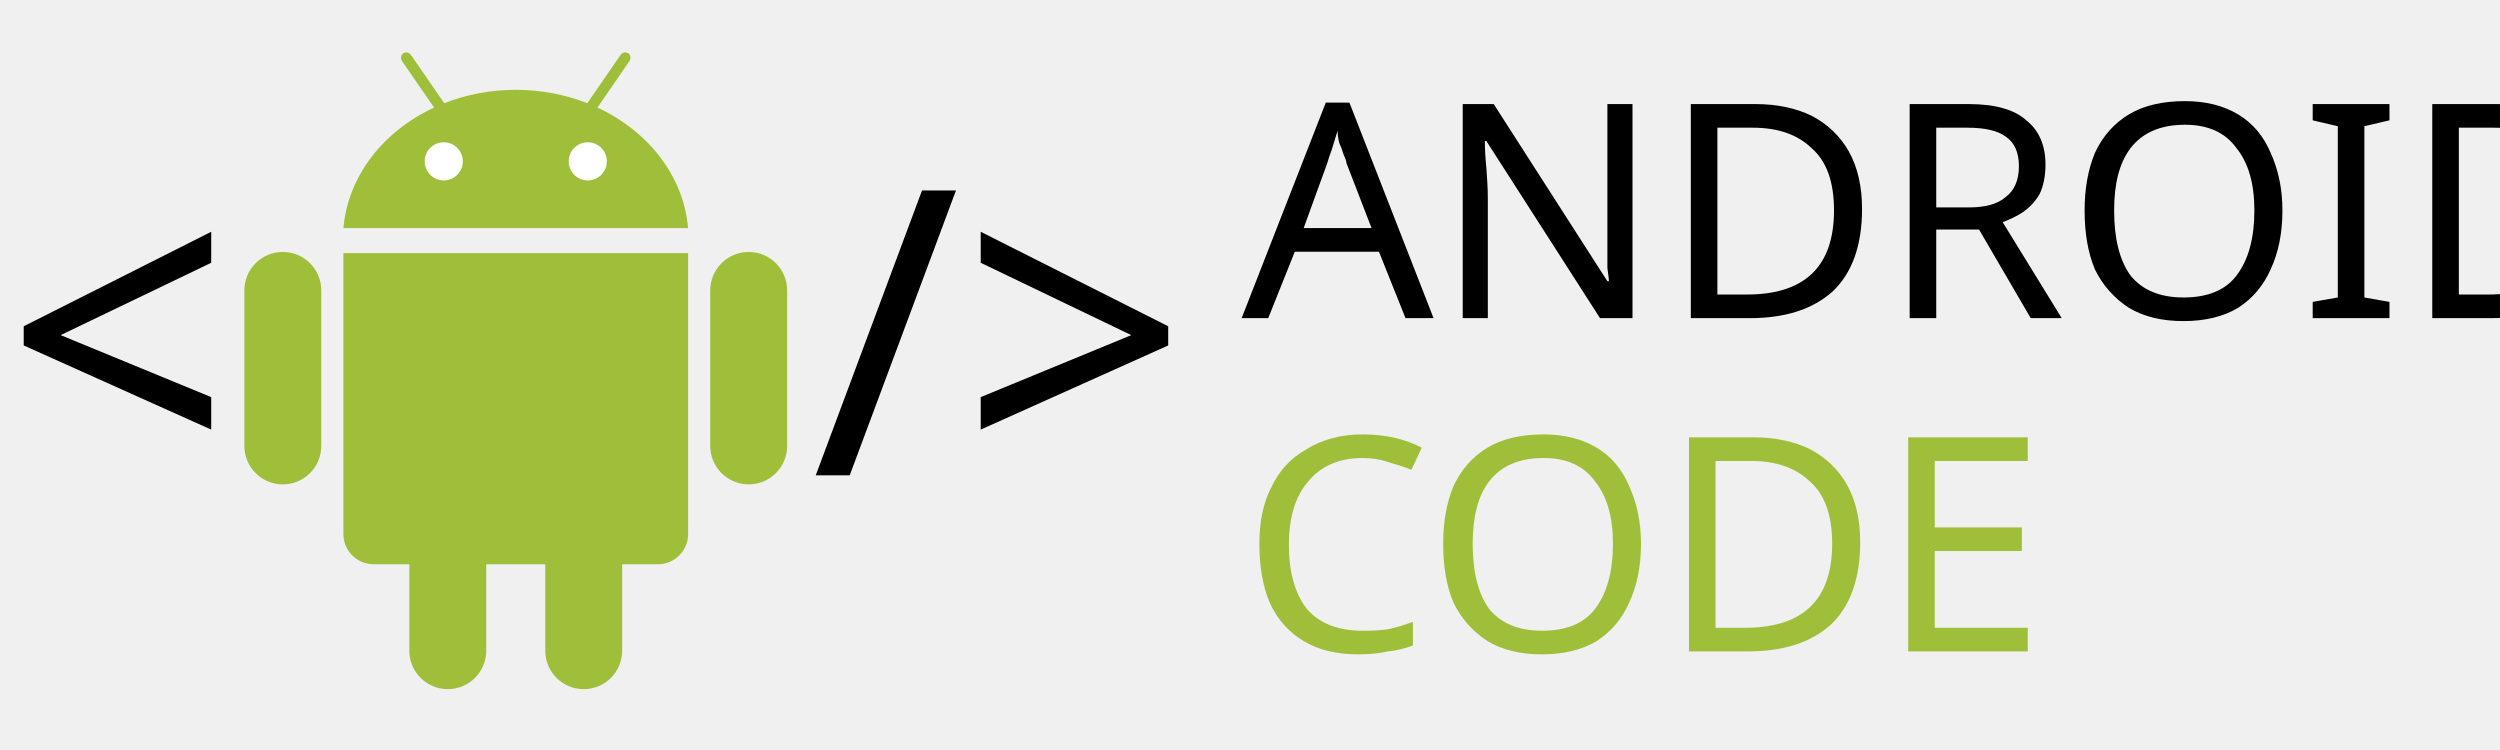
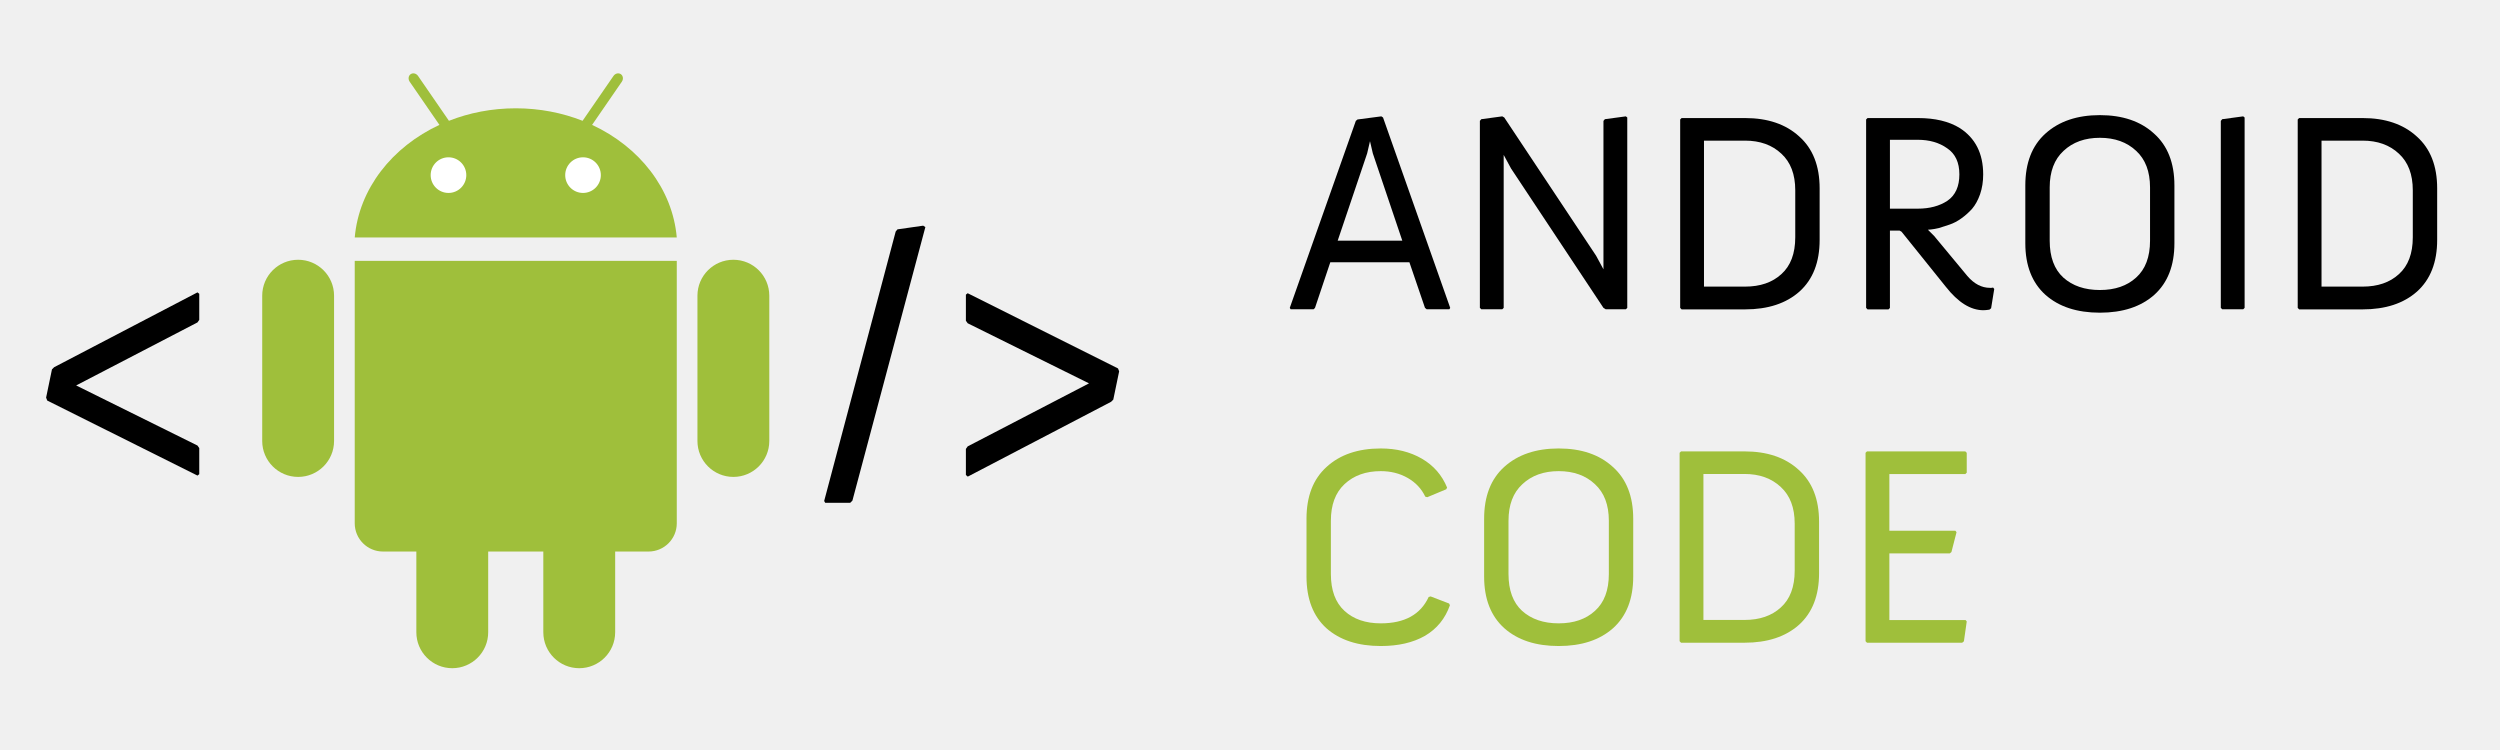
<svg xmlns="http://www.w3.org/2000/svg" width="100" height="30" viewBox="0 0 26.458 7.938" version="1.1" id="svg8">
  <defs id="defs2" />
  <g id="layer1" transform="translate(0,-289.0625)">
-     <text xml:space="preserve" style="font-style:normal;font-variant:normal;font-weight:normal;font-stretch:normal;font-size:2.822px;line-height:1.25;font-family:Anivers;-inkscape-font-specification:Anivers;letter-spacing:0px;word-spacing:0px;fill:#000000;fill-opacity:1;stroke:none;stroke-width:0.265" x="13.142" y="292.43" id="text6920">
-       <tspan id="tspan6918" x="13.142" y="292.43" style="font-style:normal;font-variant:normal;font-weight:normal;font-stretch:normal;font-size:3.175px;line-height:1;font-family:Anivers;-inkscape-font-specification:Anivers;stroke-width:0.265">ANDROID </tspan>
-       <tspan x="13.142" y="295.958" style="font-style:normal;font-variant:normal;font-weight:normal;font-stretch:normal;font-size:3.175px;line-height:1;font-family:Anivers;-inkscape-font-specification:Anivers;fill:#9fbf3b;fill-opacity:1;stroke-width:0.265" id="tspan6922">CODE</tspan>
-     </text>
-     <g transform="matrix(0.01671161,0,0,0.01671161,1.287211,288.8089)" id="androd">
+     <g aria-label="ANDROID  CODE" style="font-style:normal;font-variant:normal;font-weight:normal;font-stretch:normal;font-size:2.822px;line-height:1.25;font-family:Anivers;-inkscape-font-specification:Anivers;letter-spacing:0px;word-spacing:0px;fill:#000000;fill-opacity:1;stroke:none;stroke-width:0.265" id="text6920">
+       <path d="m 13.65,292.321 0.699,-1.979 0.018,-0.015 0.252,-0.033 0.018,0.012 0.711,2.015 -0.009,0.015 h -0.24 l -0.018,-0.015 -0.165,-0.483 h -0.837 l -0.162,0.483 -0.015,0.015 h -0.243 z m 0.507,-0.711 h 0.684 l -0.312,-0.924 -0.03,-0.129 -0.03,0.129 z" style="font-style:normal;font-variant:normal;font-weight:normal;font-stretch:normal;font-size:2.999px;line-height:1;font-family:Anivers;-inkscape-font-specification:Anivers;stroke-width:0.265" id="path843" />
+       <path d="m 15.662,292.321 v -1.979 l 0.015,-0.018 0.222,-0.03 0.021,0.012 0.972,1.463 0.078,0.144 v -1.571 l 0.015,-0.018 0.222,-0.03 0.015,0.012 v 2.015 l -0.015,0.015 h -0.213 l -0.024,-0.015 -0.978,-1.475 -0.078,-0.144 v 1.619 l -0.015,0.015 h -0.222 z" style="font-style:normal;font-variant:normal;font-weight:normal;font-stretch:normal;font-size:2.999px;line-height:1;font-family:Anivers;-inkscape-font-specification:Anivers;stroke-width:0.265" id="path845" />
+       <path d="m 17.782,292.321 v -1.994 l 0.015,-0.015 h 0.672 q 0.36,0 0.573,0.195 0.216,0.192 0.216,0.549 v 0.546 q 0,0.354 -0.213,0.546 -0.213,0.189 -0.576,0.189 h -0.672 z m 0.252,-0.225 h 0.435 q 0.24,0 0.384,-0.132 0.147,-0.132 0.147,-0.39 v -0.498 q 0,-0.252 -0.147,-0.387 -0.147,-0.138 -0.384,-0.138 h -0.435 z" style="font-style:normal;font-variant:normal;font-weight:normal;font-stretch:normal;font-size:2.999px;line-height:1;font-family:Anivers;-inkscape-font-specification:Anivers;stroke-width:0.265" id="path847" />
+       <path d="m 19.75,292.321 v -1.994 l 0.015,-0.015 h 0.534 q 0.27,0 0.441,0.105 0.249,0.159 0.249,0.492 0,0.114 -0.033,0.21 -0.033,0.093 -0.084,0.153 -0.051,0.057 -0.114,0.102 -0.063,0.045 -0.126,0.066 -0.06,0.021 -0.111,0.036 -0.051,0.012 -0.084,0.015 l -0.033,0.003 0.066,0.066 0.351,0.423 q 0.108,0.126 0.24,0.126 0.006,0 0.015,0 0.012,-0.003 0.018,-0.003 l 0.012,0.015 -0.033,0.204 -0.018,0.015 q -0.042,0.006 -0.063,0.006 -0.204,0 -0.399,-0.249 l -0.468,-0.582 -0.021,-0.012 h -0.102 v 0.819 l -0.015,0.015 h -0.222 z m 0.252,-1.05 h 0.294 q 0.189,0 0.315,-0.084 0.126,-0.087 0.126,-0.279 0,-0.189 -0.129,-0.276 -0.126,-0.09 -0.312,-0.09 h -0.294 z" style="font-style:normal;font-variant:normal;font-weight:normal;font-stretch:normal;font-size:2.999px;line-height:1;font-family:Anivers;-inkscape-font-specification:Anivers;stroke-width:0.265" id="path849" />
+       <path d="m 21.435,291.637 v -0.612 q 0,-0.357 0.213,-0.549 0.216,-0.195 0.576,-0.195 0.36,0 0.573,0.195 0.216,0.192 0.216,0.549 v 0.612 q 0,0.354 -0.213,0.546 -0.213,0.189 -0.576,0.189 -0.363,0 -0.576,-0.189 -0.213,-0.192 -0.213,-0.546 z m 0.258,-0.027 q 0,0.258 0.144,0.39 0.147,0.132 0.387,0.132 0.24,0 0.384,-0.132 0.147,-0.132 0.147,-0.39 v -0.564 q 0,-0.252 -0.147,-0.387 -0.147,-0.138 -0.384,-0.138 -0.237,0 -0.384,0.138 -0.147,0.135 -0.147,0.387 z" style="font-style:normal;font-variant:normal;font-weight:normal;font-stretch:normal;font-size:2.999px;line-height:1;font-family:Anivers;-inkscape-font-specification:Anivers;stroke-width:0.265" id="path851" />
+       <path d="m 23.504,292.321 v -1.979 l 0.015,-0.018 0.222,-0.03 0.015,0.012 v 2.015 l -0.015,0.015 h -0.222 z" style="font-style:normal;font-variant:normal;font-weight:normal;font-stretch:normal;font-size:2.999px;line-height:1;font-family:Anivers;-inkscape-font-specification:Anivers;stroke-width:0.265" id="path853" />
+       <path d="m 24.318,292.321 v -1.994 l 0.015,-0.015 h 0.672 q 0.36,0 0.573,0.195 0.216,0.192 0.216,0.549 v 0.546 q 0,0.354 -0.213,0.546 -0.213,0.189 -0.576,0.189 h -0.672 z m 0.252,-0.225 h 0.435 q 0.24,0 0.384,-0.132 0.147,-0.132 0.147,-0.39 v -0.498 q 0,-0.252 -0.147,-0.387 -0.147,-0.138 -0.384,-0.138 h -0.435 z" style="font-style:normal;font-variant:normal;font-weight:normal;font-stretch:normal;font-size:2.999px;line-height:1;font-family:Anivers;-inkscape-font-specification:Anivers;stroke-width:0.265" id="path855" />
+       <path d="m 13.827,295.165 v -0.612 q 0,-0.357 0.213,-0.549 0.213,-0.195 0.573,-0.195 0.249,0 0.435,0.108 0.186,0.108 0.267,0.306 l -0.009,0.018 -0.201,0.084 -0.021,-0.006 q -0.06,-0.126 -0.186,-0.198 -0.126,-0.072 -0.285,-0.072 -0.237,0 -0.384,0.138 -0.144,0.135 -0.144,0.387 v 0.564 q 0,0.258 0.144,0.39 0.144,0.132 0.384,0.132 0.378,0 0.507,-0.279 l 0.021,-0.006 0.195,0.075 0.009,0.018 q -0.075,0.213 -0.264,0.324 -0.189,0.108 -0.468,0.108 -0.363,0 -0.576,-0.189 -0.21,-0.192 -0.21,-0.546 z" style="font-style:normal;font-variant:normal;font-weight:normal;font-stretch:normal;font-size:2.999px;line-height:1;font-family:Anivers;-inkscape-font-specification:Anivers;fill:#9fbf3b;fill-opacity:1;stroke-width:0.265" id="path857" />
+       <path d="m 15.707,295.165 v -0.612 q 0,-0.357 0.213,-0.549 0.216,-0.195 0.576,-0.195 0.36,0 0.573,0.195 0.216,0.192 0.216,0.549 v 0.612 q 0,0.354 -0.213,0.546 -0.213,0.189 -0.576,0.189 -0.363,0 -0.576,-0.189 -0.213,-0.192 -0.213,-0.546 z m 0.258,-0.027 q 0,0.258 0.144,0.39 0.147,0.132 0.387,0.132 0.24,0 0.384,-0.132 0.147,-0.132 0.147,-0.39 v -0.564 q 0,-0.252 -0.147,-0.387 -0.147,-0.138 -0.384,-0.138 -0.237,0 -0.384,0.138 -0.147,0.135 -0.147,0.387 z" style="font-style:normal;font-variant:normal;font-weight:normal;font-stretch:normal;font-size:2.999px;line-height:1;font-family:Anivers;-inkscape-font-specification:Anivers;fill:#9fbf3b;fill-opacity:1;stroke-width:0.265" id="path859" />
+       <path d="m 17.776,295.849 v -1.994 l 0.015,-0.015 h 0.672 q 0.36,0 0.573,0.195 0.216,0.192 0.216,0.549 v 0.546 q 0,0.354 -0.213,0.546 -0.213,0.189 -0.576,0.189 h -0.672 z m 0.252,-0.225 h 0.435 q 0.24,0 0.384,-0.132 0.147,-0.132 0.147,-0.39 v -0.498 q 0,-0.252 -0.147,-0.387 -0.147,-0.138 -0.384,-0.138 h -0.435 z" style="font-style:normal;font-variant:normal;font-weight:normal;font-stretch:normal;font-size:2.999px;line-height:1;font-family:Anivers;-inkscape-font-specification:Anivers;fill:#9fbf3b;fill-opacity:1;stroke-width:0.265" id="path861" />
+       <path d="m 19.744,295.849 v -1.994 l 0.015,-0.015 h 1.041 l 0.015,0.015 v 0.21 l -0.015,0.015 H 19.996 v 0.6 h 0.699 l 0.012,0.015 -0.054,0.21 -0.018,0.015 H 19.996 v 0.705 h 0.807 l 0.012,0.015 -0.03,0.21 -0.018,0.015 h -1.008 z" style="font-style:normal;font-variant:normal;font-weight:normal;font-stretch:normal;font-size:2.999px;line-height:1;font-family:Anivers;-inkscape-font-specification:Anivers;fill:#9fbf3b;fill-opacity:1;stroke-width:0.265" id="path863" />
+     </g>
+     <g transform="matrix(0.0156121,0,0,0.0156121,1.561602,289.0838)" id="androd">
      <path style="fill:#9fbf3b" d="m 301.314,83.298 20.159,-29.272 c 1.197,-1.74 0.899,-4.024 -0.666,-5.104 -1.563,-1.074 -3.805,-0.543 -4.993,1.199 L 294.863,80.53 c -13.807,-5.439 -29.139,-8.47 -45.299,-8.47 -16.16,0 -31.496,3.028 -45.302,8.47 L 183.314,50.12 c -1.201,-1.74 -3.439,-2.273 -5.003,-1.199 -1.564,1.077 -1.861,3.362 -0.664,5.104 l 20.166,29.272 c -32.063,14.916 -54.548,43.26 -57.413,76.34 h 218.316 c -2.855,-33.08 -25.341,-61.423 -57.402,-76.339" id="path5145" />
      <path style="fill:#ffffff" d="m 203.956,129.438 c -6.673,0 -12.08,-5.407 -12.08,-12.079 0,-6.671 5.404,-12.08 12.08,-12.08 6.668,0 12.073,5.407 12.073,12.08 0.001,6.671 -5.405,12.079 -12.073,12.079" id="path5147" />
      <path style="fill:#ffffff" d="m 295.161,129.438 c -6.668,0 -12.074,-5.407 -12.074,-12.079 0,-6.673 5.406,-12.08 12.074,-12.08 6.675,0 12.079,5.409 12.079,12.08 0,6.671 -5.406,12.079 -12.079,12.079" id="path5149" />
      <path style="fill:#9fbf3b" d="m 126.383,297.598 c 0,13.45 -10.904,24.354 -24.355,24.354 v 0 c -13.45,0 -24.354,-10.904 -24.354,-24.354 V 199.09 c 0,-13.45 10.904,-24.354 24.354,-24.354 v 0 c 13.451,0 24.355,10.904 24.355,24.354 z" id="path5151" />
      <path style="fill:#9fbf3b" d="m 140.396,175.489 v 177.915 c 0,10.566 8.566,19.133 19.135,19.133 h 22.633 v 54.744 c 0,13.451 10.903,24.354 24.354,24.354 13.451,0 24.355,-10.903 24.355,-24.354 v -54.744 h 37.371 v 54.744 c 0,13.451 10.902,24.354 24.354,24.354 13.452,0 24.354,-10.903 24.354,-24.354 v -54.744 h 22.633 c 10.569,0 19.137,-8.562 19.137,-19.133 V 175.489 Z" id="path5153" />
      <path style="fill:#9fbf3b" d="m 372.734,297.598 c 0,13.45 10.903,24.354 24.354,24.354 v 0 c 13.45,0 24.354,-10.904 24.354,-24.354 V 199.09 c 0,-13.45 -10.904,-24.354 -24.354,-24.354 v 0 c -13.451,0 -24.354,10.904 -24.354,24.354 z" id="path5155" />
    </g>
    <flowRoot xml:space="preserve" id="flowRoot851" style="font-style:normal;font-variant:normal;font-weight:normal;font-stretch:normal;font-size:10.667px;line-height:1.25;font-family:Anivers;-inkscape-font-specification:Anivers;letter-spacing:0px;word-spacing:0px;fill:#000000;fill-opacity:1;stroke:none" transform="matrix(0.2645833,0,0,0.2645833,0.2505652,287.7086)">
      <flowRegion id="flowRegion853">
        <rect id="rect855" width="16.753" height="23.455" x="31.461" y="9.889" />
      </flowRegion>
      <flowPara id="flowPara857" style="font-size:16px" />
    </flowRoot>
    <text xml:space="preserve" style="font-style:normal;font-variant:normal;font-weight:normal;font-stretch:normal;font-size:2.822px;line-height:1.25;font-family:Anivers;-inkscape-font-specification:Anivers;letter-spacing:0px;word-spacing:0px;fill:#000000;fill-opacity:1;stroke:none;stroke-width:0.265" x="0.468" y="295.463" id="text861">
      <tspan id="tspan859" x="0.468" y="297.947" style="stroke-width:0.265" />
    </text>
-     <text xml:space="preserve" style="font-style:normal;font-variant:normal;font-weight:normal;font-stretch:normal;font-size:2.822px;line-height:1.25;font-family:Anivers;-inkscape-font-specification:Anivers;letter-spacing:0px;word-spacing:0px;fill:#000000;fill-opacity:1;stroke:none;stroke-width:0.265" x="8.586" y="294.093" id="text865">
-       <tspan id="tspan863" x="8.586" y="294.093" style="font-size:4.233px;stroke-width:0.265">/&gt;</tspan>
-     </text>
-     <text xml:space="preserve" style="font-style:normal;font-variant:normal;font-weight:normal;font-stretch:normal;font-size:2.822px;line-height:1.25;font-family:Anivers;-inkscape-font-specification:Anivers;letter-spacing:0px;word-spacing:0px;fill:#000000;fill-opacity:1;stroke:none;stroke-width:0.265" x="0.033" y="294.09" id="text869">
-       <tspan id="tspan867" x="0.033" y="294.09" style="font-size:4.233px;stroke-width:0.265">&lt;</tspan>
-     </text>
+     <g aria-label="/&gt;" style="font-style:normal;font-variant:normal;font-weight:normal;font-stretch:normal;font-size:2.822px;line-height:1.25;font-family:Anivers;-inkscape-font-specification:Anivers;letter-spacing:0px;word-spacing:0px;fill:#000000;fill-opacity:1;stroke:none;stroke-width:0.265" id="text865">
+       <path d="m 8.722,294.365 0.757,-2.852 0.019,-0.023 0.272,-0.039 0.023,0.015 -0.772,2.895 -0.023,0.023 H 8.733 Z" style="font-size:3.881px;stroke-width:0.265" id="path838" />
+       <path d="m 10.222,294.09 v -0.276 l 0.019,-0.027 1.284,-0.667 -1.284,-0.636 -0.019,-0.027 v -0.276 l 0.019,-0.015 1.591,0.796 0.012,0.031 -0.062,0.299 -0.023,0.023 -1.517,0.792 z" style="font-size:3.881px;stroke-width:0.265" id="path840" />
+     </g>
+     <g aria-label="&lt;" style="font-style:normal;font-variant:normal;font-weight:normal;font-stretch:normal;font-size:2.822px;line-height:1.25;font-family:Anivers;-inkscape-font-specification:Anivers;letter-spacing:0px;word-spacing:0px;fill:#000000;fill-opacity:1;stroke:none;stroke-width:0.265" id="text869">
+       <path d="m 0.499,293.302 -0.012,-0.031 0.062,-0.299 0.023,-0.023 1.517,-0.792 0.019,0.015 v 0.276 l -0.019,0.027 -1.284,0.667 1.284,0.636 0.019,0.027 v 0.276 l -0.019,0.015 z" style="font-size:3.881px;stroke-width:0.265" id="path835" />
+     </g>
  </g>
</svg>
